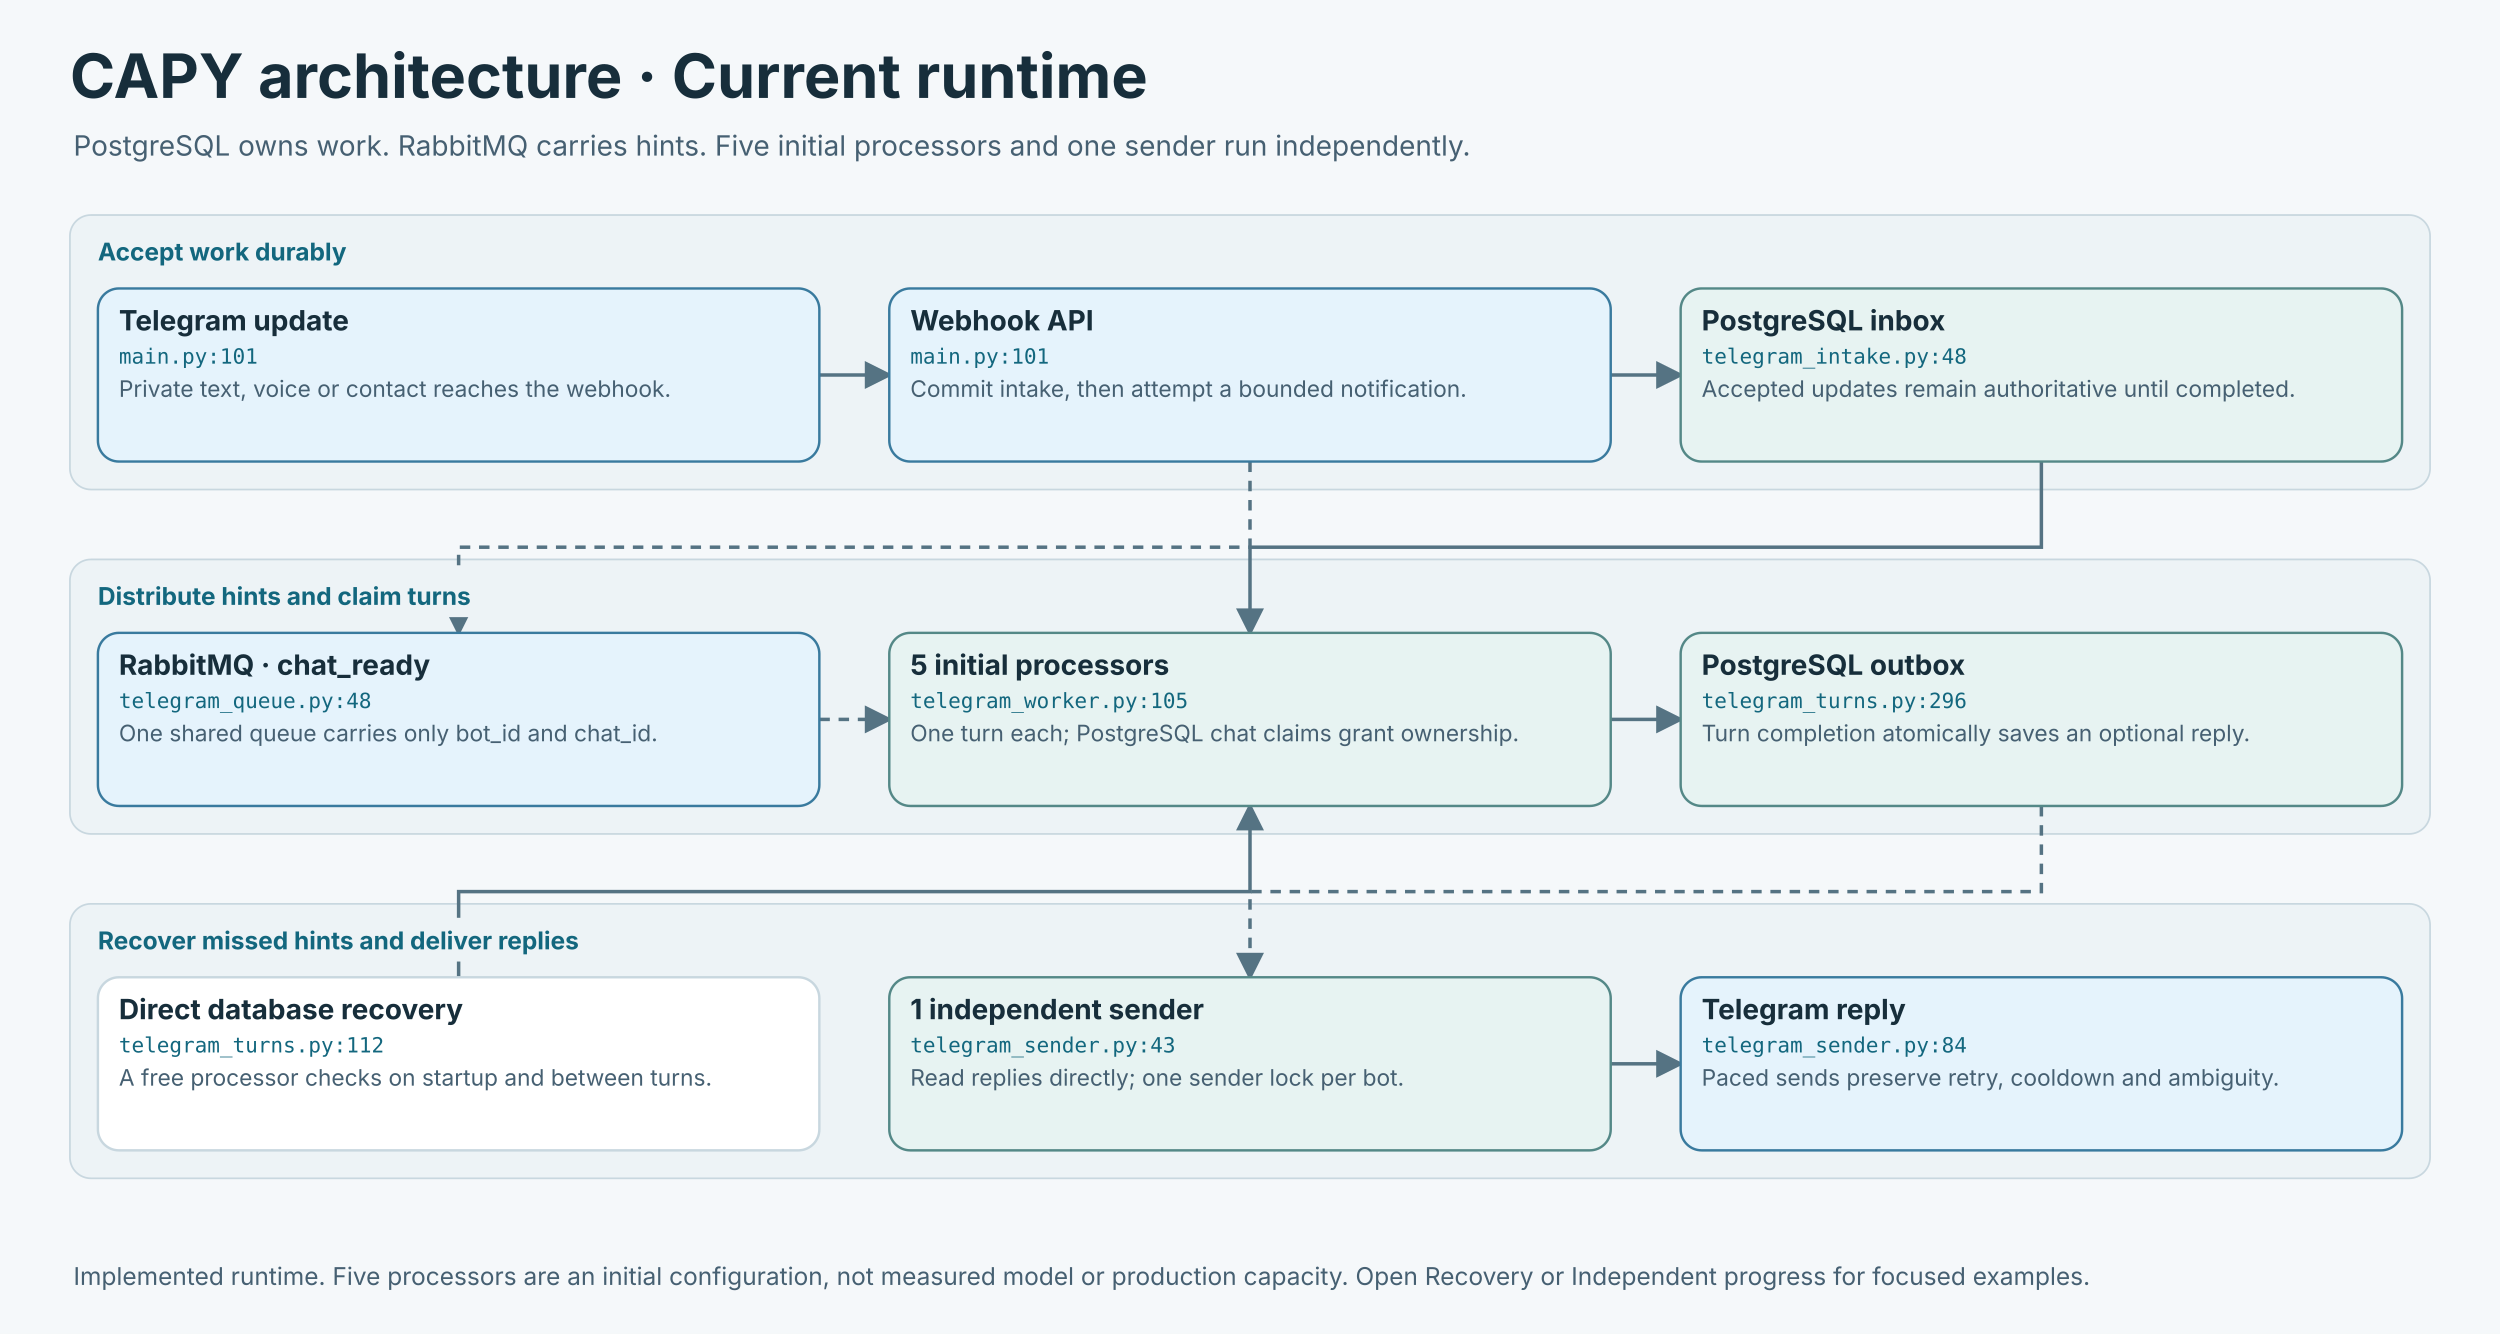
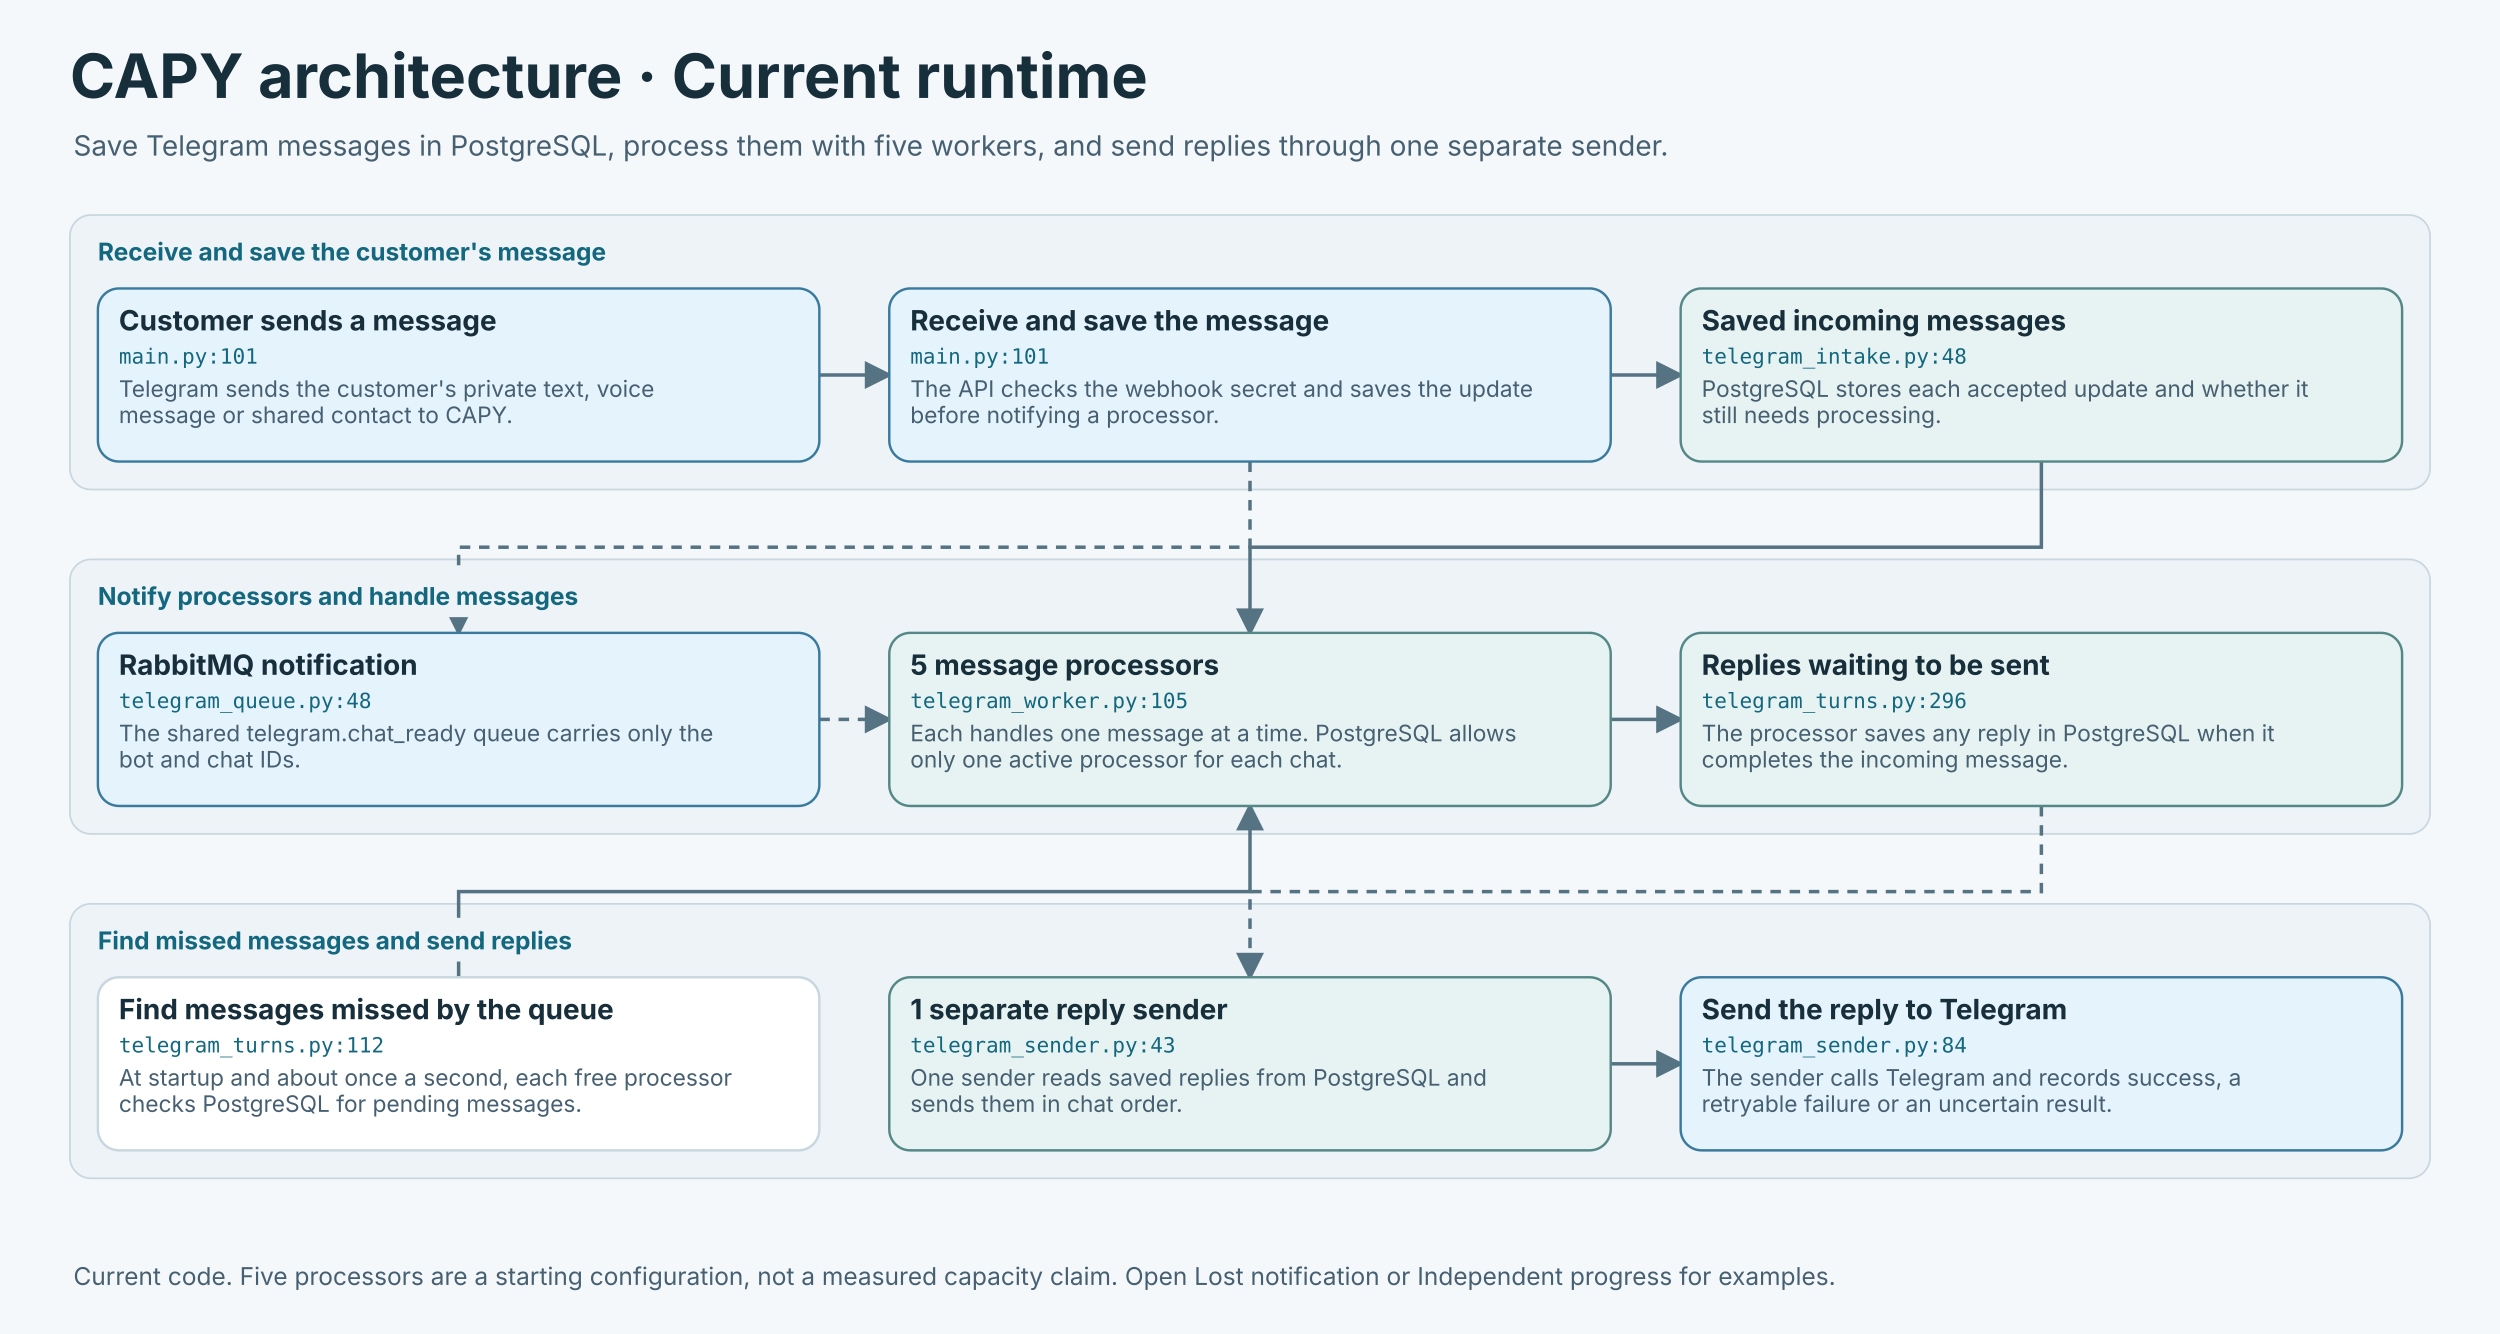
<svg xmlns="http://www.w3.org/2000/svg" viewBox="0 0 1430 763" width="1430" height="763" role="img" aria-label="CAPY architecture · Current runtime">
  <rect x="0" y="0" width="1430" height="763" rx="0" fill="#f5f8fa" stroke="none" stroke-width="1" />
  <text x="40" y="56" fill="#172e3b" font-size="35" font-weight="700" font-family="system-ui, -apple-system, sans-serif">CAPY architecture · Current runtime</text>
-   <text x="42" y="89" fill="#466072" font-size="16" font-weight="400" font-family="system-ui, -apple-system, sans-serif">PostgreSQL owns work. RabbitMQ carries hints. Five initial processors and one sender run independently.</text>
+   <text x="42" y="89" fill="#466072" font-size="16" font-weight="400" font-family="system-ui, -apple-system, sans-serif">Save Telegram messages in PostgreSQL, process them with five workers, and send replies through one separate sender.</text>
  <defs>
    <marker id="arrow" markerWidth="8" markerHeight="8" refX="7" refY="4" orient="auto">
      <path d="M0 0L8 4L0 8Z" fill="#557383" />
    </marker>
  </defs>
  <rect x="40" y="123" width="1350" height="157" rx="12" fill="#edf3f6" stroke="#c8d7df" stroke-width="1" />
  <rect x="40" y="320" width="1350" height="157" rx="12" fill="#edf3f6" stroke="#c8d7df" stroke-width="1" />
  <rect x="40" y="517" width="1350" height="157" rx="12" fill="#edf3f6" stroke="#c8d7df" stroke-width="1" />
  <polyline points="468.667,214.5 508.667,214.5" stroke="#557383" stroke-width="2" fill="none" marker-end="url(#arrow)" data-from="ov-telegram" data-to="ov-api" data-kind="flow" />
  <polyline points="921.333,214.5 961.333,214.5" stroke="#557383" stroke-width="2" fill="none" marker-end="url(#arrow)" data-from="ov-api" data-to="ov-inbox" data-kind="flow" />
  <polyline points="715.0,264 715.0,313.0 262.333,313.0 262.333,362" stroke="#557383" stroke-width="2" fill="none" marker-end="url(#arrow)" data-from="ov-api" data-to="ov-rabbit" data-kind="async" stroke-dasharray="6 5" />
  <polyline points="468.667,411.5 508.667,411.5" stroke="#557383" stroke-width="2" fill="none" marker-end="url(#arrow)" data-from="ov-rabbit" data-to="ov-processors" data-kind="async" stroke-dasharray="6 5" />
  <polyline points="1167.667,264 1167.667,313.0 715.0,313.0 715.0,362" stroke="#557383" stroke-width="2" fill="none" marker-end="url(#arrow)" data-from="ov-inbox" data-to="ov-processors" data-kind="flow" />
  <polyline points="262.333,559 262.333,510.0 715.0,510.0 715.0,461" stroke="#557383" stroke-width="2" fill="none" marker-end="url(#arrow)" data-from="ov-recovery" data-to="ov-processors" data-kind="flow" />
  <polyline points="921.333,411.5 961.333,411.5" stroke="#557383" stroke-width="2" fill="none" marker-end="url(#arrow)" data-from="ov-processors" data-to="ov-outbox" data-kind="flow" />
  <polyline points="1167.667,461 1167.667,510.0 715.0,510.0 715.0,559" stroke="#557383" stroke-width="2" fill="none" marker-end="url(#arrow)" data-from="ov-outbox" data-to="ov-sender" data-kind="async" stroke-dasharray="6 5" />
  <polyline points="921.333,608.5 961.333,608.5" stroke="#557383" stroke-width="2" fill="none" marker-end="url(#arrow)" data-from="ov-sender" data-to="ov-reply" data-kind="flow" />
-   <rect x="55" y="131" width="159" height="25" rx="2" fill="#edf3f6" stroke="none" stroke-width="1" />
-   <text x="56" y="149" fill="#13677e" font-size="14" font-weight="700" font-family="system-ui, -apple-system, sans-serif">Accept work durably</text>
+   <rect x="55" y="131" width="319" height="25" rx="2" fill="#edf3f6" stroke="none" stroke-width="1" />
+   <text x="56" y="149" fill="#13677e" font-size="14" font-weight="700" font-family="system-ui, -apple-system, sans-serif">Receive and save the customer's message</text>
  <g id="ov-telegram" data-source="app/main.py#telegram_webhook">
-     <a href="https://github.com/ktakanopy/capy-appointment-bot/blob/1f73cb30e5aa5ff7eb3d2b427a343b7728bed9fc/app/main.py#L101">
+     <a href="https://github.com/ktakanopy/capy-appointment-bot/blob/ad6e0020adb08f58f4018acc1444a552c439a0b6/app/main.py#L101">
      <rect x="56.0" y="165" width="412.667" height="99" rx="12" fill="#e5f3fc" stroke="#397a9e" stroke-width="1.4" />
-       <text x="68.0" y="189" fill="#172e3b" font-size="16" font-weight="700" font-family="system-ui, -apple-system, sans-serif">Telegram update</text>
+       <text x="68.0" y="189" fill="#172e3b" font-size="16" font-weight="700" font-family="system-ui, -apple-system, sans-serif">Customer sends a message</text>
      <text x="68.0" y="208" fill="#13677e" font-size="12" font-weight="400" font-family="ui-monospace, Menlo, monospace">main.py:101</text>
-       <text x="68.0" y="227" fill="#466072" font-size="13" font-weight="400" font-family="system-ui, -apple-system, sans-serif">Private text, voice or contact reaches the webhook.</text>
+       <text x="68.0" y="227" fill="#466072" font-size="13" font-weight="400" font-family="system-ui, -apple-system, sans-serif">Telegram sends the customer's private text, voice</text>
+       <text x="68.0" y="242" fill="#466072" font-size="13" font-weight="400" font-family="system-ui, -apple-system, sans-serif">message or shared contact to CAPY.</text>
    </a>
  </g>
  <g id="ov-api" data-source="app/main.py#telegram_webhook">
-     <a href="https://github.com/ktakanopy/capy-appointment-bot/blob/1f73cb30e5aa5ff7eb3d2b427a343b7728bed9fc/app/main.py#L101">
+     <a href="https://github.com/ktakanopy/capy-appointment-bot/blob/ad6e0020adb08f58f4018acc1444a552c439a0b6/app/main.py#L101">
      <rect x="508.667" y="165" width="412.667" height="99" rx="12" fill="#e5f3fc" stroke="#397a9e" stroke-width="1.4" />
-       <text x="520.667" y="189" fill="#172e3b" font-size="16" font-weight="700" font-family="system-ui, -apple-system, sans-serif">Webhook API</text>
+       <text x="520.667" y="189" fill="#172e3b" font-size="16" font-weight="700" font-family="system-ui, -apple-system, sans-serif">Receive and save the message</text>
      <text x="520.667" y="208" fill="#13677e" font-size="12" font-weight="400" font-family="ui-monospace, Menlo, monospace">main.py:101</text>
-       <text x="520.667" y="227" fill="#466072" font-size="13" font-weight="400" font-family="system-ui, -apple-system, sans-serif">Commit intake, then attempt a bounded notification.</text>
+       <text x="520.667" y="227" fill="#466072" font-size="13" font-weight="400" font-family="system-ui, -apple-system, sans-serif">The API checks the webhook secret and saves the update</text>
+       <text x="520.667" y="242" fill="#466072" font-size="13" font-weight="400" font-family="system-ui, -apple-system, sans-serif">before notifying a processor.</text>
    </a>
  </g>
  <g id="ov-inbox" data-source="app/channels/telegram_intake.py#save_update">
-     <a href="https://github.com/ktakanopy/capy-appointment-bot/blob/1f73cb30e5aa5ff7eb3d2b427a343b7728bed9fc/app/channels/telegram_intake.py#L48">
+     <a href="https://github.com/ktakanopy/capy-appointment-bot/blob/ad6e0020adb08f58f4018acc1444a552c439a0b6/app/channels/telegram_intake.py#L48">
      <rect x="961.333" y="165" width="412.667" height="99" rx="12" fill="#e7f3f2" stroke="#548887" stroke-width="1.4" />
-       <text x="973.333" y="189" fill="#172e3b" font-size="16" font-weight="700" font-family="system-ui, -apple-system, sans-serif">PostgreSQL inbox</text>
+       <text x="973.333" y="189" fill="#172e3b" font-size="16" font-weight="700" font-family="system-ui, -apple-system, sans-serif">Saved incoming messages</text>
      <text x="973.333" y="208" fill="#13677e" font-size="12" font-weight="400" font-family="ui-monospace, Menlo, monospace">telegram_intake.py:48</text>
-       <text x="973.333" y="227" fill="#466072" font-size="13" font-weight="400" font-family="system-ui, -apple-system, sans-serif">Accepted updates remain authoritative until completed.</text>
+       <text x="973.333" y="227" fill="#466072" font-size="13" font-weight="400" font-family="system-ui, -apple-system, sans-serif">PostgreSQL stores each accepted update and whether it</text>
+       <text x="973.333" y="242" fill="#466072" font-size="13" font-weight="400" font-family="system-ui, -apple-system, sans-serif">still needs processing.</text>
    </a>
  </g>
-   <rect x="55" y="328" width="263" height="25" rx="2" fill="#edf3f6" stroke="none" stroke-width="1" />
-   <text x="56" y="346" fill="#13677e" font-size="14" font-weight="700" font-family="system-ui, -apple-system, sans-serif">Distribute hints and claim turns</text>
+   <rect x="55" y="328" width="303" height="25" rx="2" fill="#edf3f6" stroke="none" stroke-width="1" />
+   <text x="56" y="346" fill="#13677e" font-size="14" font-weight="700" font-family="system-ui, -apple-system, sans-serif">Notify processors and handle messages</text>
  <g id="ov-rabbit" data-source="app/channels/telegram_queue.py#TelegramQueue">
-     <a href="https://github.com/ktakanopy/capy-appointment-bot/blob/1f73cb30e5aa5ff7eb3d2b427a343b7728bed9fc/app/channels/telegram_queue.py#L48">
+     <a href="https://github.com/ktakanopy/capy-appointment-bot/blob/ad6e0020adb08f58f4018acc1444a552c439a0b6/app/channels/telegram_queue.py#L48">
      <rect x="56.0" y="362" width="412.667" height="99" rx="12" fill="#e5f3fc" stroke="#397a9e" stroke-width="1.4" />
-       <text x="68.0" y="386" fill="#172e3b" font-size="16" font-weight="700" font-family="system-ui, -apple-system, sans-serif">RabbitMQ · chat_ready</text>
+       <text x="68.0" y="386" fill="#172e3b" font-size="16" font-weight="700" font-family="system-ui, -apple-system, sans-serif">RabbitMQ notification</text>
      <text x="68.0" y="405" fill="#13677e" font-size="12" font-weight="400" font-family="ui-monospace, Menlo, monospace">telegram_queue.py:48</text>
-       <text x="68.0" y="424" fill="#466072" font-size="13" font-weight="400" font-family="system-ui, -apple-system, sans-serif">One shared queue carries only bot_id and chat_id.</text>
+       <text x="68.0" y="424" fill="#466072" font-size="13" font-weight="400" font-family="system-ui, -apple-system, sans-serif">The shared telegram.chat_ready queue carries only the</text>
+       <text x="68.0" y="439" fill="#466072" font-size="13" font-weight="400" font-family="system-ui, -apple-system, sans-serif">bot and chat IDs.</text>
    </a>
  </g>
  <g id="ov-processors" data-source="app/telegram_worker.py#process_pending">
-     <a href="https://github.com/ktakanopy/capy-appointment-bot/blob/1f73cb30e5aa5ff7eb3d2b427a343b7728bed9fc/app/telegram_worker.py#L105">
+     <a href="https://github.com/ktakanopy/capy-appointment-bot/blob/ad6e0020adb08f58f4018acc1444a552c439a0b6/app/telegram_worker.py#L105">
      <rect x="508.667" y="362" width="412.667" height="99" rx="12" fill="#e7f3f2" stroke="#548887" stroke-width="1.4" />
-       <text x="520.667" y="386" fill="#172e3b" font-size="16" font-weight="700" font-family="system-ui, -apple-system, sans-serif">5 initial processors</text>
+       <text x="520.667" y="386" fill="#172e3b" font-size="16" font-weight="700" font-family="system-ui, -apple-system, sans-serif">5 message processors</text>
      <text x="520.667" y="405" fill="#13677e" font-size="12" font-weight="400" font-family="ui-monospace, Menlo, monospace">telegram_worker.py:105</text>
-       <text x="520.667" y="424" fill="#466072" font-size="13" font-weight="400" font-family="system-ui, -apple-system, sans-serif">One turn each; PostgreSQL chat claims grant ownership.</text>
+       <text x="520.667" y="424" fill="#466072" font-size="13" font-weight="400" font-family="system-ui, -apple-system, sans-serif">Each handles one message at a time. PostgreSQL allows</text>
+       <text x="520.667" y="439" fill="#466072" font-size="13" font-weight="400" font-family="system-ui, -apple-system, sans-serif">only one active processor for each chat.</text>
    </a>
  </g>
  <g id="ov-outbox" data-source="app/channels/telegram_turns.py#TelegramTurns.finish">
-     <a href="https://github.com/ktakanopy/capy-appointment-bot/blob/1f73cb30e5aa5ff7eb3d2b427a343b7728bed9fc/app/channels/telegram_turns.py#L296">
+     <a href="https://github.com/ktakanopy/capy-appointment-bot/blob/ad6e0020adb08f58f4018acc1444a552c439a0b6/app/channels/telegram_turns.py#L296">
      <rect x="961.333" y="362" width="412.667" height="99" rx="12" fill="#e7f3f2" stroke="#548887" stroke-width="1.4" />
-       <text x="973.333" y="386" fill="#172e3b" font-size="16" font-weight="700" font-family="system-ui, -apple-system, sans-serif">PostgreSQL outbox</text>
+       <text x="973.333" y="386" fill="#172e3b" font-size="16" font-weight="700" font-family="system-ui, -apple-system, sans-serif">Replies waiting to be sent</text>
      <text x="973.333" y="405" fill="#13677e" font-size="12" font-weight="400" font-family="ui-monospace, Menlo, monospace">telegram_turns.py:296</text>
-       <text x="973.333" y="424" fill="#466072" font-size="13" font-weight="400" font-family="system-ui, -apple-system, sans-serif">Turn completion atomically saves an optional reply.</text>
+       <text x="973.333" y="424" fill="#466072" font-size="13" font-weight="400" font-family="system-ui, -apple-system, sans-serif">The processor saves any reply in PostgreSQL when it</text>
+       <text x="973.333" y="439" fill="#466072" font-size="13" font-weight="400" font-family="system-ui, -apple-system, sans-serif">completes the incoming message.</text>
    </a>
  </g>
-   <rect x="55" y="525" width="327" height="25" rx="2" fill="#edf3f6" stroke="none" stroke-width="1" />
-   <text x="56" y="543" fill="#13677e" font-size="14" font-weight="700" font-family="system-ui, -apple-system, sans-serif">Recover missed hints and deliver replies</text>
+   <rect x="55" y="525" width="303" height="25" rx="2" fill="#edf3f6" stroke="none" stroke-width="1" />
+   <text x="56" y="543" fill="#13677e" font-size="14" font-weight="700" font-family="system-ui, -apple-system, sans-serif">Find missed messages and send replies</text>
  <g id="ov-recovery" data-source="app/channels/telegram_turns.py#TelegramTurns.claim_next">
-     <a href="https://github.com/ktakanopy/capy-appointment-bot/blob/1f73cb30e5aa5ff7eb3d2b427a343b7728bed9fc/app/channels/telegram_turns.py#L112">
+     <a href="https://github.com/ktakanopy/capy-appointment-bot/blob/ad6e0020adb08f58f4018acc1444a552c439a0b6/app/channels/telegram_turns.py#L112">
      <rect x="56.0" y="559" width="412.667" height="99" rx="12" fill="#ffffff" stroke="#c8d7df" stroke-width="1.4" />
-       <text x="68.0" y="583" fill="#172e3b" font-size="16" font-weight="700" font-family="system-ui, -apple-system, sans-serif">Direct database recovery</text>
+       <text x="68.0" y="583" fill="#172e3b" font-size="16" font-weight="700" font-family="system-ui, -apple-system, sans-serif">Find messages missed by the queue</text>
      <text x="68.0" y="602" fill="#13677e" font-size="12" font-weight="400" font-family="ui-monospace, Menlo, monospace">telegram_turns.py:112</text>
-       <text x="68.0" y="621" fill="#466072" font-size="13" font-weight="400" font-family="system-ui, -apple-system, sans-serif">A free processor checks on startup and between turns.</text>
+       <text x="68.0" y="621" fill="#466072" font-size="13" font-weight="400" font-family="system-ui, -apple-system, sans-serif">At startup and about once a second, each free processor</text>
+       <text x="68.0" y="636" fill="#466072" font-size="13" font-weight="400" font-family="system-ui, -apple-system, sans-serif">checks PostgreSQL for pending messages.</text>
    </a>
  </g>
  <g id="ov-sender" data-source="app/telegram_sender.py#run_sender">
-     <a href="https://github.com/ktakanopy/capy-appointment-bot/blob/1f73cb30e5aa5ff7eb3d2b427a343b7728bed9fc/app/telegram_sender.py#L43">
+     <a href="https://github.com/ktakanopy/capy-appointment-bot/blob/ad6e0020adb08f58f4018acc1444a552c439a0b6/app/telegram_sender.py#L43">
      <rect x="508.667" y="559" width="412.667" height="99" rx="12" fill="#e7f3f2" stroke="#548887" stroke-width="1.4" />
-       <text x="520.667" y="583" fill="#172e3b" font-size="16" font-weight="700" font-family="system-ui, -apple-system, sans-serif">1 independent sender</text>
+       <text x="520.667" y="583" fill="#172e3b" font-size="16" font-weight="700" font-family="system-ui, -apple-system, sans-serif">1 separate reply sender</text>
      <text x="520.667" y="602" fill="#13677e" font-size="12" font-weight="400" font-family="ui-monospace, Menlo, monospace">telegram_sender.py:43</text>
-       <text x="520.667" y="621" fill="#466072" font-size="13" font-weight="400" font-family="system-ui, -apple-system, sans-serif">Read replies directly; one sender lock per bot.</text>
+       <text x="520.667" y="621" fill="#466072" font-size="13" font-weight="400" font-family="system-ui, -apple-system, sans-serif">One sender reads saved replies from PostgreSQL and</text>
+       <text x="520.667" y="636" fill="#466072" font-size="13" font-weight="400" font-family="system-ui, -apple-system, sans-serif">sends them in chat order.</text>
    </a>
  </g>
  <g id="ov-reply" data-source="app/telegram_sender.py#deliver_claimed">
-     <a href="https://github.com/ktakanopy/capy-appointment-bot/blob/1f73cb30e5aa5ff7eb3d2b427a343b7728bed9fc/app/telegram_sender.py#L84">
+     <a href="https://github.com/ktakanopy/capy-appointment-bot/blob/ad6e0020adb08f58f4018acc1444a552c439a0b6/app/telegram_sender.py#L84">
      <rect x="961.333" y="559" width="412.667" height="99" rx="12" fill="#e5f3fc" stroke="#397a9e" stroke-width="1.4" />
-       <text x="973.333" y="583" fill="#172e3b" font-size="16" font-weight="700" font-family="system-ui, -apple-system, sans-serif">Telegram reply</text>
+       <text x="973.333" y="583" fill="#172e3b" font-size="16" font-weight="700" font-family="system-ui, -apple-system, sans-serif">Send the reply to Telegram</text>
      <text x="973.333" y="602" fill="#13677e" font-size="12" font-weight="400" font-family="ui-monospace, Menlo, monospace">telegram_sender.py:84</text>
-       <text x="973.333" y="621" fill="#466072" font-size="13" font-weight="400" font-family="system-ui, -apple-system, sans-serif">Paced sends preserve retry, cooldown and ambiguity.</text>
+       <text x="973.333" y="621" fill="#466072" font-size="13" font-weight="400" font-family="system-ui, -apple-system, sans-serif">The sender calls Telegram and records success, a</text>
+       <text x="973.333" y="636" fill="#466072" font-size="13" font-weight="400" font-family="system-ui, -apple-system, sans-serif">retryable failure or an uncertain result.</text>
    </a>
  </g>
-   <text x="42" y="735" fill="#466072" font-size="14" font-weight="400" font-family="system-ui, -apple-system, sans-serif">Implemented runtime. Five processors are an initial configuration, not measured model or production capacity. Open Recovery or Independent progress for focused examples.</text>
+   <text x="42" y="735" fill="#466072" font-size="14" font-weight="400" font-family="system-ui, -apple-system, sans-serif">Current code. Five processors are a starting configuration, not a measured capacity claim. Open Lost notification or Independent progress for examples.</text>
</svg>
